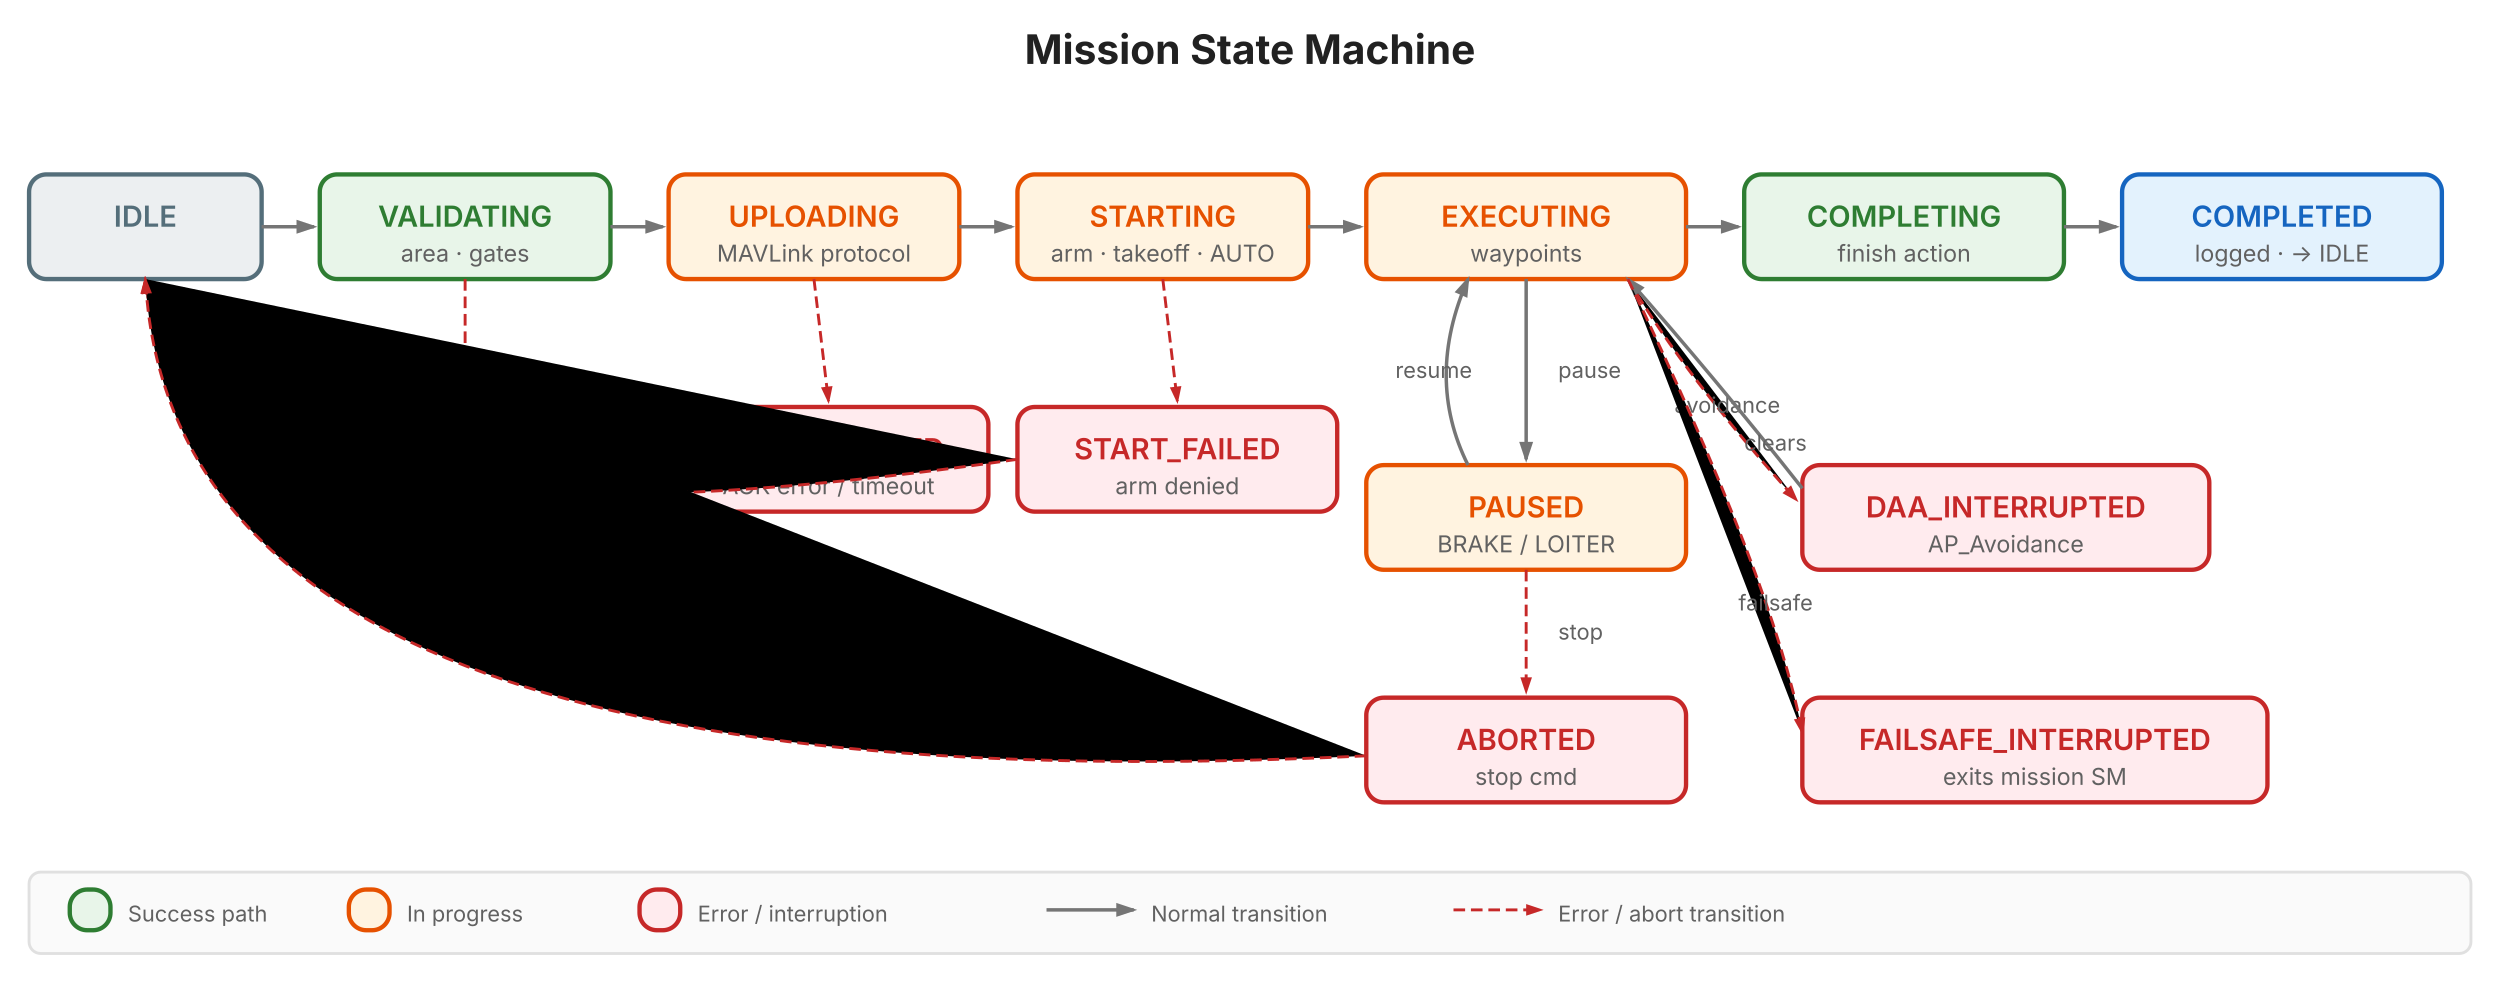
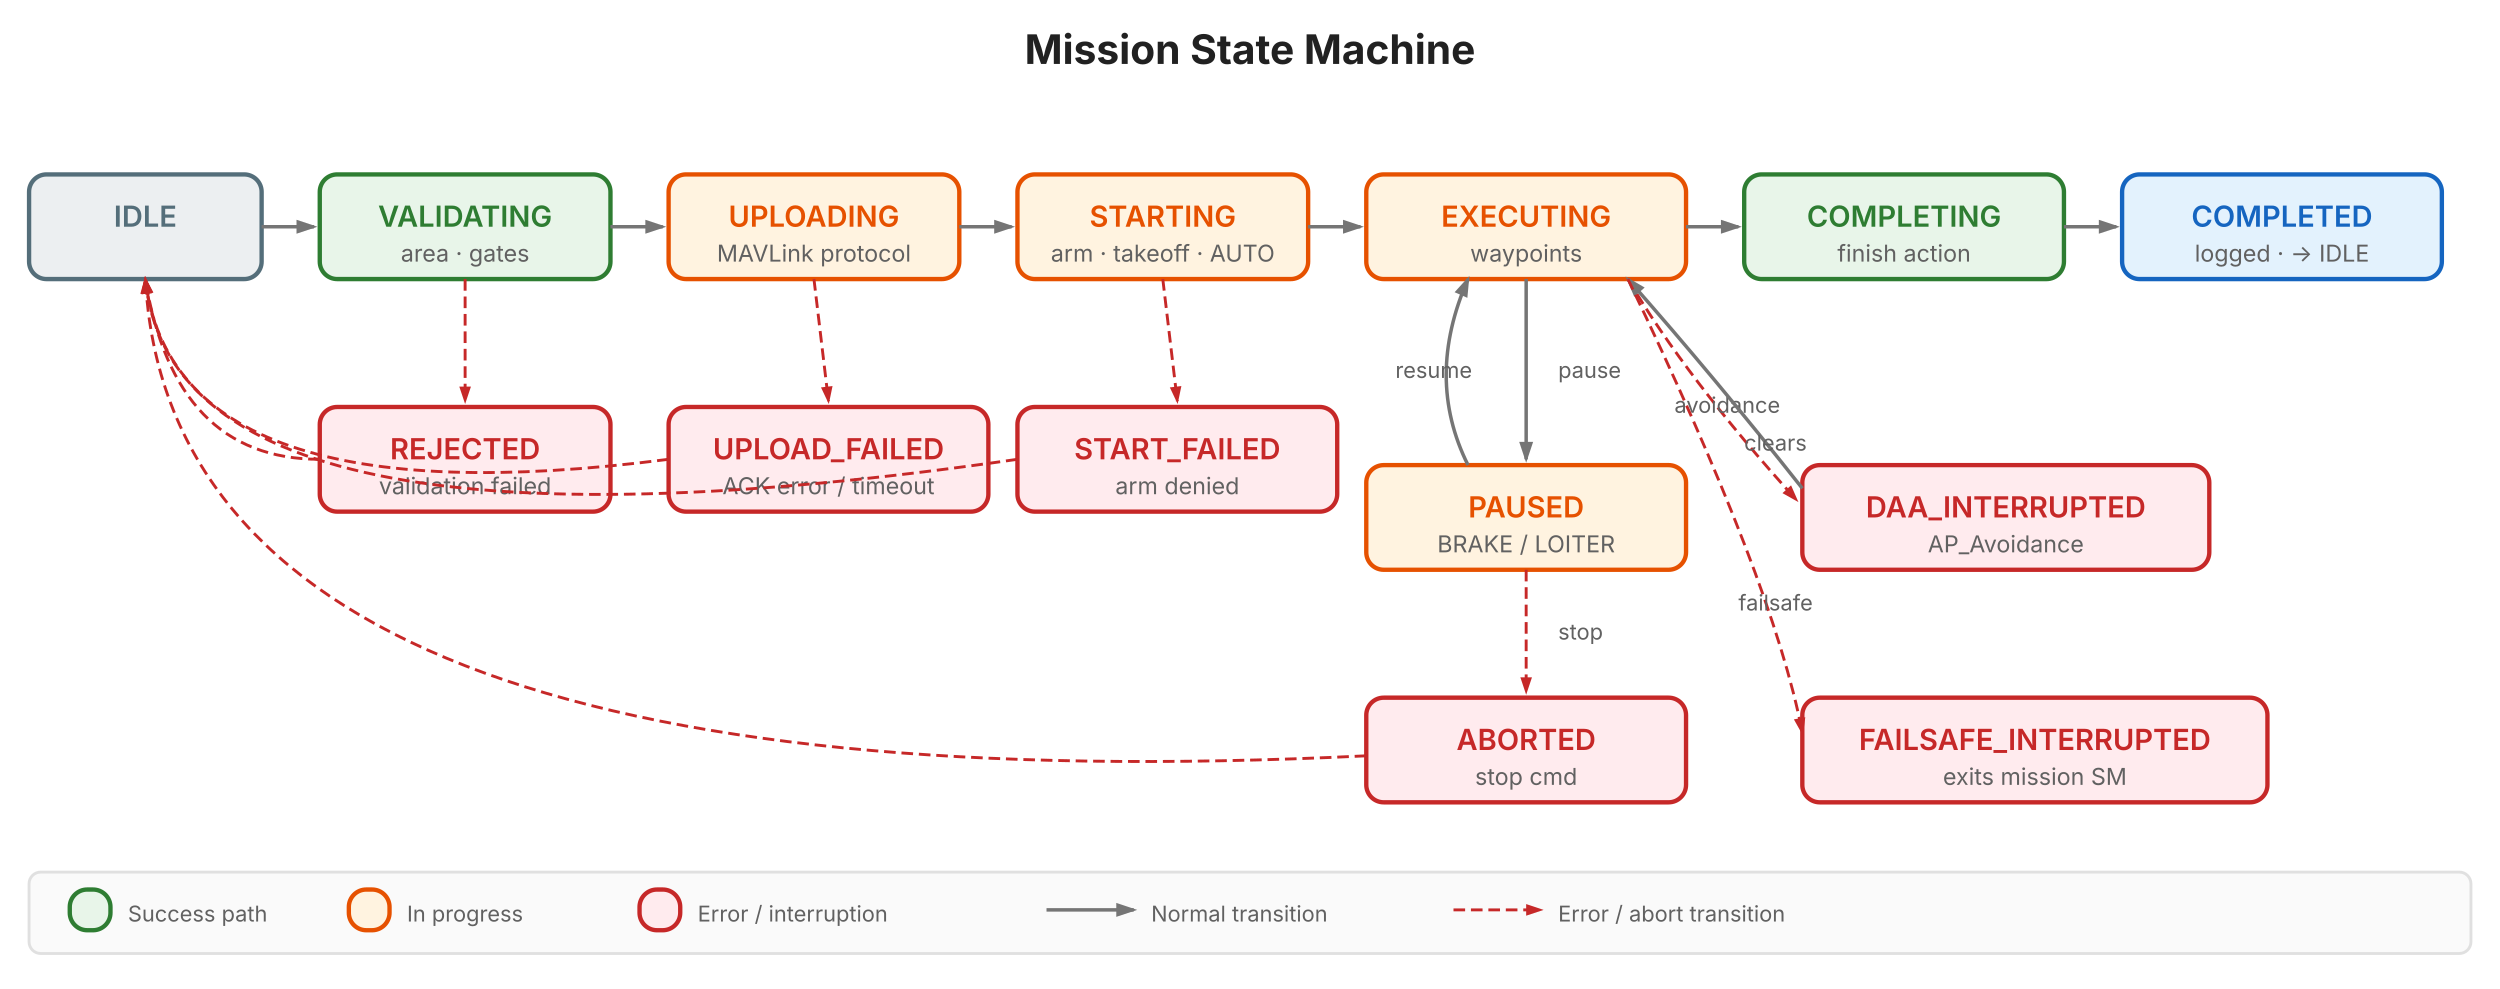
<svg xmlns="http://www.w3.org/2000/svg" viewBox="0 0 860 340" font-family="Inter, -apple-system, sans-serif" font-size="11">
  <defs>
    <style>
      .st { rx: 6; ry: 6; stroke-width: 1.5; }
      .ok { fill: #e8f5e9; stroke: #2e7d32; }
      .prog { fill: #fff3e0; stroke: #e65100; }
      .err { fill: #ffebee; stroke: #c62828; }
      .idle { fill: #eceff1; stroke: #546e7a; }
      .done { fill: #e3f2fd; stroke: #1565c0; }
      .lbl { font-weight: 600; font-size: 10px; text-anchor: middle; }
      .slbl { font-size: 8px; fill: #616161; text-anchor: middle; }
      .ed { fill: none; stroke: #757575; stroke-width: 1.2; marker-end: url(#ma); }
-       .ed-err { stroke: #c62828; stroke-dasharray: 4 2; marker-end: url(#ma-r); }
+       .ed-err { fill: none; stroke: #c62828; stroke-dasharray: 4 2; marker-end: url(#ma-r); }
      .ed-lbl { font-size: 7.5px; fill: #616161; }
      .title { font-weight: 700; font-size: 14px; fill: #212121; }
    </style>
    <marker id="ma" markerWidth="6" markerHeight="4" refX="5" refY="2" orient="auto">
      <polygon points="0 0,6 2,0 4" fill="#757575" />
    </marker>
    <marker id="ma-r" markerWidth="6" markerHeight="4" refX="5" refY="2" orient="auto">
      <polygon points="0 0,6 2,0 4" fill="#c62828" />
    </marker>
  </defs>
  <text x="430" y="22" text-anchor="middle" class="title">Mission State Machine</text>
  <rect class="st idle" x="10" y="60" width="80" height="36" />
  <text x="50" y="78" class="lbl" fill="#546e7a">IDLE</text>
  <text x="50" y="90" class="slbl" />
  <rect class="st ok" x="110" y="60" width="100" height="36" />
  <text x="160" y="78" class="lbl" fill="#2e7d32">VALIDATING</text>
  <text x="160" y="90" class="slbl">area · gates</text>
  <rect class="st prog" x="230" y="60" width="100" height="36" />
  <text x="280" y="78" class="lbl" fill="#e65100">UPLOADING</text>
  <text x="280" y="90" class="slbl">MAVLink protocol</text>
  <rect class="st prog" x="350" y="60" width="100" height="36" />
  <text x="400" y="78" class="lbl" fill="#e65100">STARTING</text>
  <text x="400" y="90" class="slbl">arm · takeoff · AUTO</text>
  <rect class="st prog" x="470" y="60" width="110" height="36" />
  <text x="525" y="78" class="lbl" fill="#e65100">EXECUTING</text>
  <text x="525" y="90" class="slbl">waypoints</text>
  <rect class="st ok" x="600" y="60" width="110" height="36" />
  <text x="655" y="78" class="lbl" fill="#2e7d32">COMPLETING</text>
  <text x="655" y="90" class="slbl">finish action</text>
  <rect class="st done" x="730" y="60" width="110" height="36" />
  <text x="785" y="78" class="lbl" fill="#1565c0">COMPLETED</text>
  <text x="785" y="90" class="slbl">logged · -&gt; IDLE</text>
  <line x1="90" y1="78" x2="108" y2="78" class="ed" />
  <line x1="210" y1="78" x2="228" y2="78" class="ed" />
  <line x1="330" y1="78" x2="348" y2="78" class="ed" />
  <line x1="450" y1="78" x2="468" y2="78" class="ed" />
  <line x1="580" y1="78" x2="598" y2="78" class="ed" />
  <line x1="710" y1="78" x2="728" y2="78" class="ed" />
  <rect class="st err" x="110" y="140" width="100" height="36" />
  <text x="160" y="158" class="lbl" fill="#c62828">REJECTED</text>
  <text x="160" y="170" class="slbl">validation failed</text>
  <rect class="st err" x="230" y="140" width="110" height="36" />
  <text x="285" y="158" class="lbl" fill="#c62828">UPLOAD_FAILED</text>
  <text x="285" y="170" class="slbl">ACK error / timeout</text>
  <rect class="st err" x="350" y="140" width="110" height="36" />
  <text x="405" y="158" class="lbl" fill="#c62828">START_FAILED</text>
  <text x="405" y="170" class="slbl">arm denied</text>
  <line x1="160" y1="96" x2="160" y2="138" class="ed-err" />
  <line x1="280" y1="96" x2="285" y2="138" class="ed-err" />
  <line x1="400" y1="96" x2="405" y2="138" class="ed-err" />
  <path d="M 110 158 Q 60 158 50 96" class="ed-err" />
  <path d="M 230 158 Q 60 180 50 96" class="ed-err" />
  <path d="M 350 158 Q 60 200 50 96" class="ed-err" />
  <rect class="st prog" x="470" y="160" width="110" height="36" />
  <text x="525" y="178" class="lbl" fill="#e65100">PAUSED</text>
  <text x="525" y="190" class="slbl">BRAKE / LOITER</text>
  <line x1="525" y1="96" x2="525" y2="158" class="ed" />
  <text x="536" y="130" class="ed-lbl">pause</text>
  <path d="M 505 160 Q 490 130 505 96" class="ed" />
  <text x="480" y="130" class="ed-lbl">resume</text>
  <rect class="st err" x="470" y="240" width="110" height="36" />
  <text x="525" y="258" class="lbl" fill="#c62828">ABORTED</text>
  <text x="525" y="270" class="slbl">stop cmd</text>
  <line x1="525" y1="196" x2="525" y2="238" class="ed-err" />
  <text x="536" y="220" class="ed-lbl">stop</text>
  <path d="M 470 260 Q 60 280 50 96" class="ed-err" />
  <rect class="st err" x="620" y="160" width="140" height="36" />
  <text x="690" y="178" class="lbl" fill="#c62828">DAA_INTERRUPTED</text>
  <text x="690" y="190" class="slbl">AP_Avoidance</text>
  <path d="M 560 96 Q 580 130 618 172" class="ed-err" />
  <text x="576" y="142" class="ed-lbl" fill="#c62828">avoidance</text>
  <path d="M 620 168 Q 590 130 560 96" class="ed" />
  <text x="600" y="155" class="ed-lbl">clears</text>
  <rect class="st err" x="620" y="240" width="160" height="36" />
  <text x="700" y="258" class="lbl" fill="#c62828">FAILSAFE_INTERRUPTED</text>
  <text x="700" y="270" class="slbl">exits mission SM</text>
  <path d="M 560 96 Q 610 200 620 252" class="ed-err" />
  <text x="598" y="210" class="ed-lbl" fill="#c62828">failsafe</text>
  <rect x="10" y="300" width="840" height="28" rx="4" fill="#fafafa" stroke="#e0e0e0" />
  <rect x="24" y="306" width="14" height="14" rx="3" class="st ok" />
  <text x="44" y="317" class="ed-lbl">Success path</text>
  <rect x="120" y="306" width="14" height="14" rx="3" class="st prog" />
  <text x="140" y="317" class="ed-lbl">In progress</text>
  <rect x="220" y="306" width="14" height="14" rx="3" class="st err" />
  <text x="240" y="317" class="ed-lbl">Error / interruption</text>
  <line x1="360" y1="313" x2="390" y2="313" class="ed" />
  <text x="396" y="317" class="ed-lbl">Normal transition</text>
  <line x1="500" y1="313" x2="530" y2="313" class="ed-err" />
  <text x="536" y="317" class="ed-lbl">Error / abort transition</text>
</svg>
